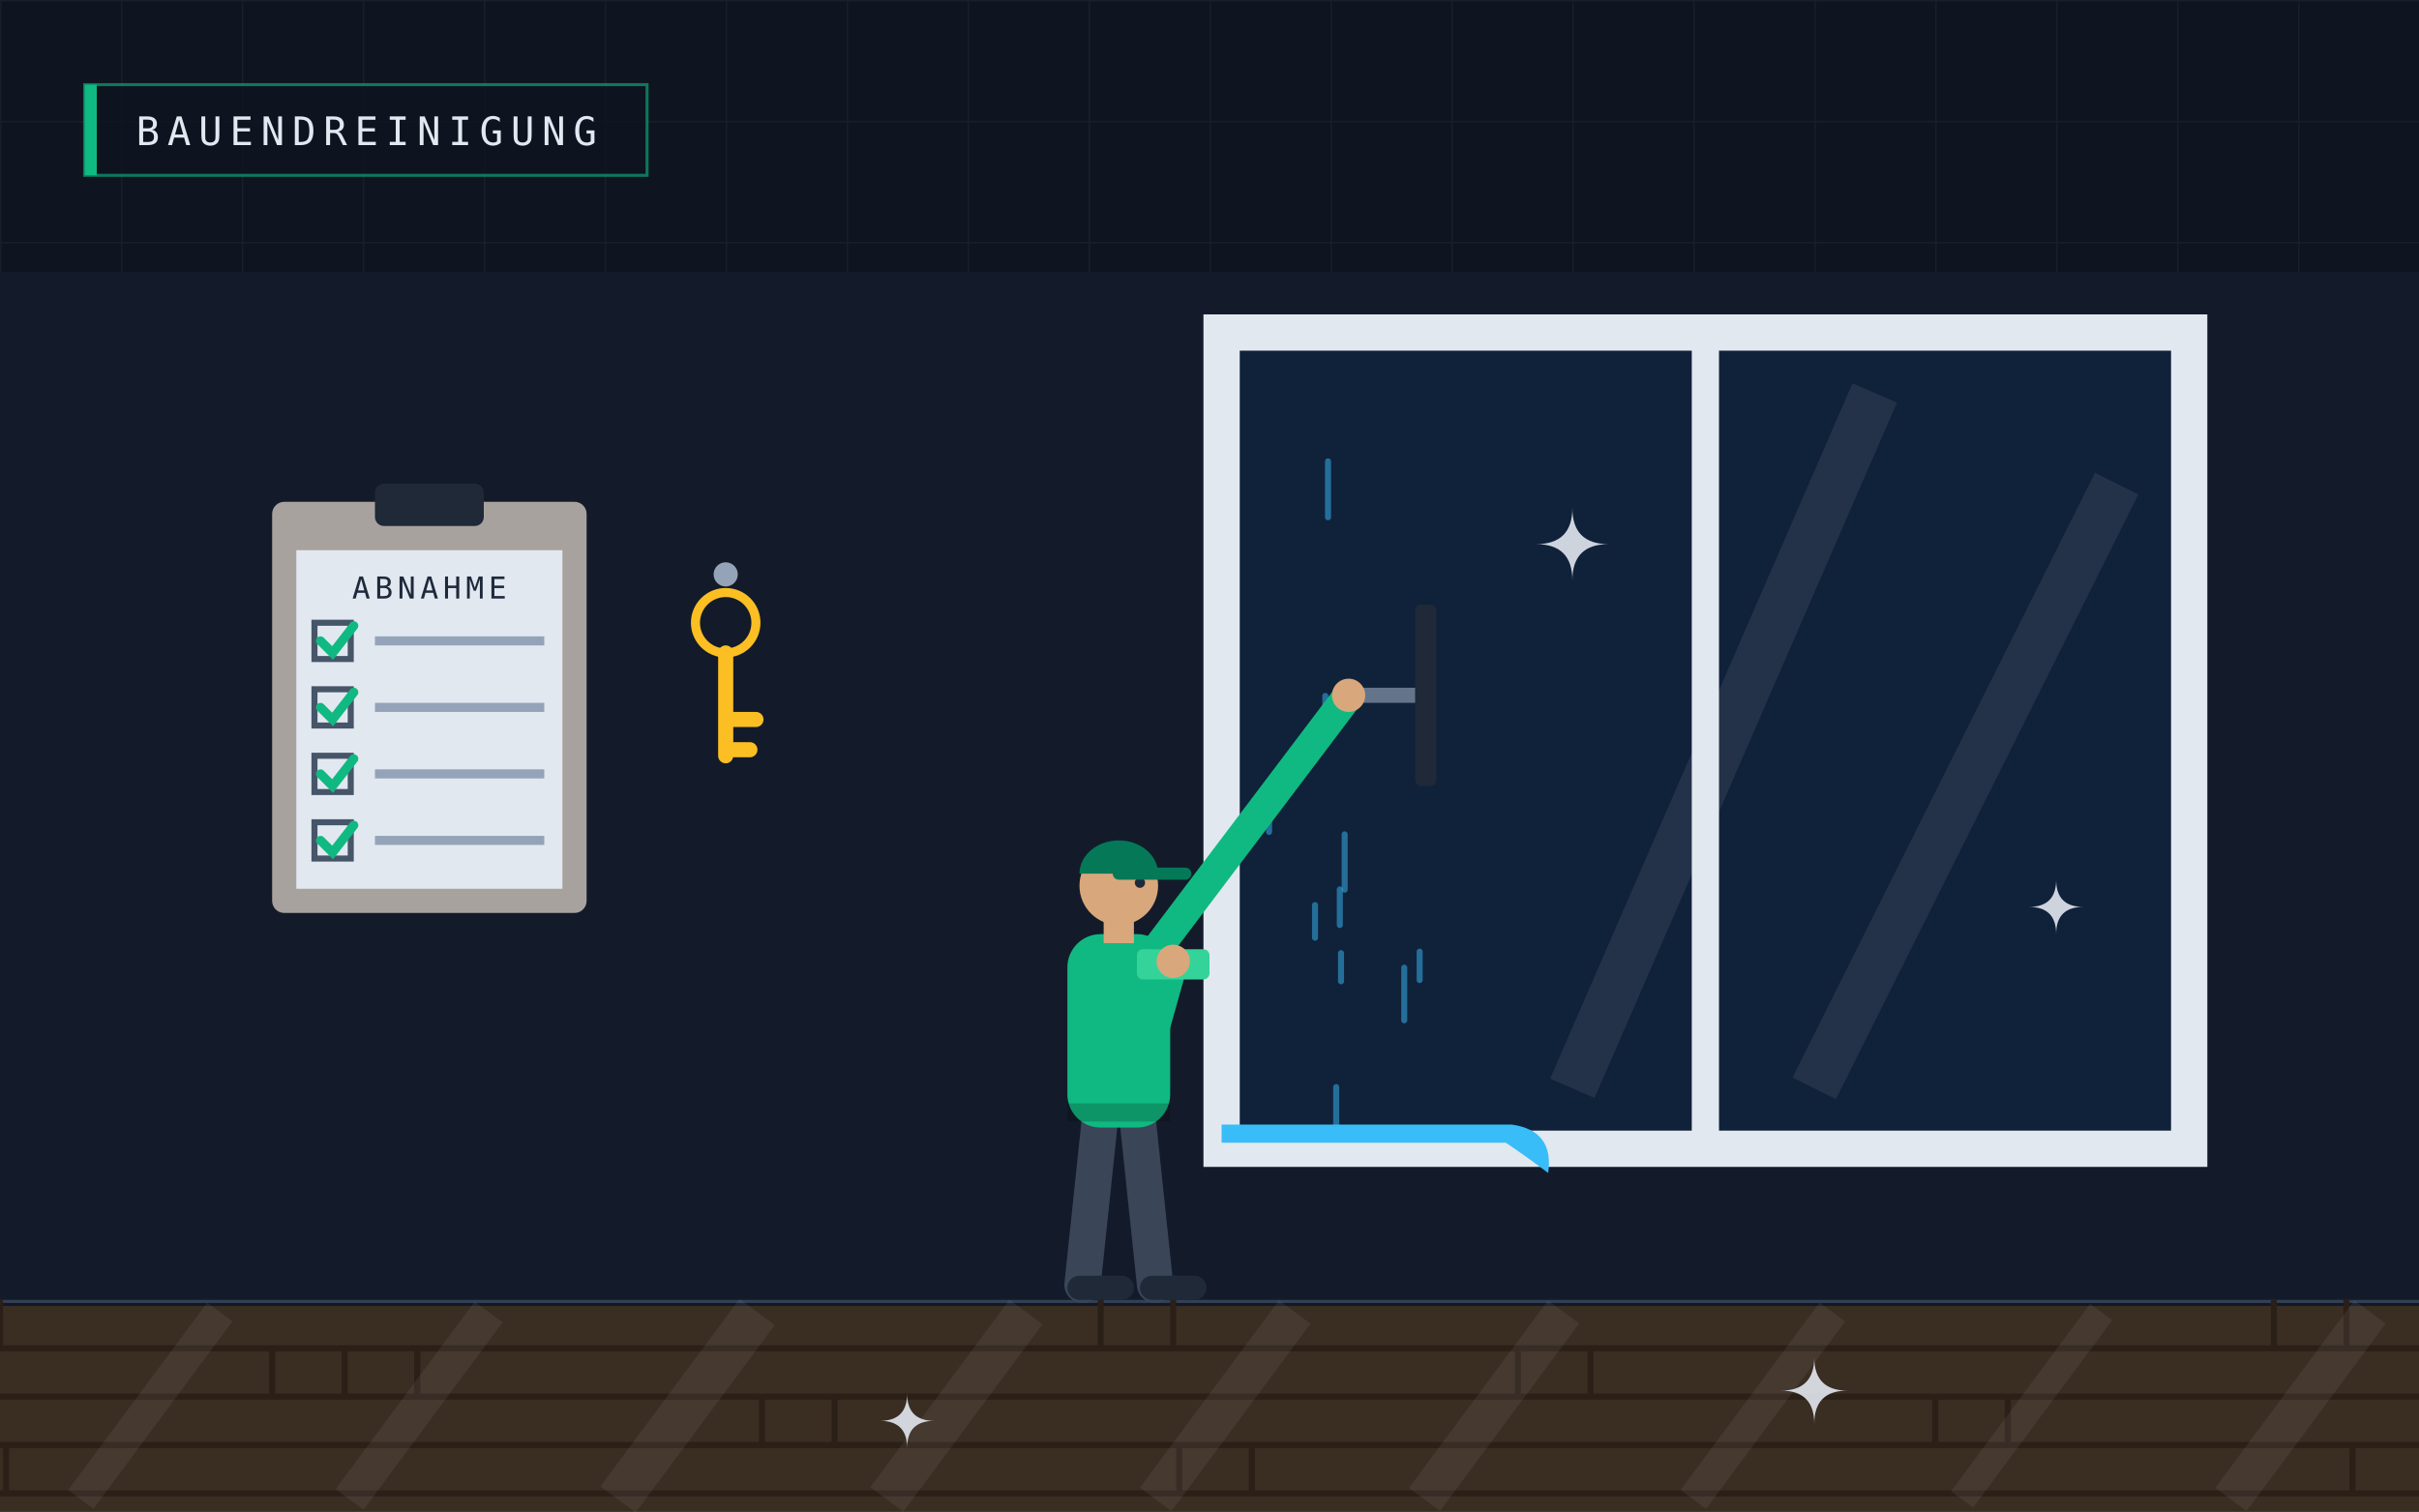
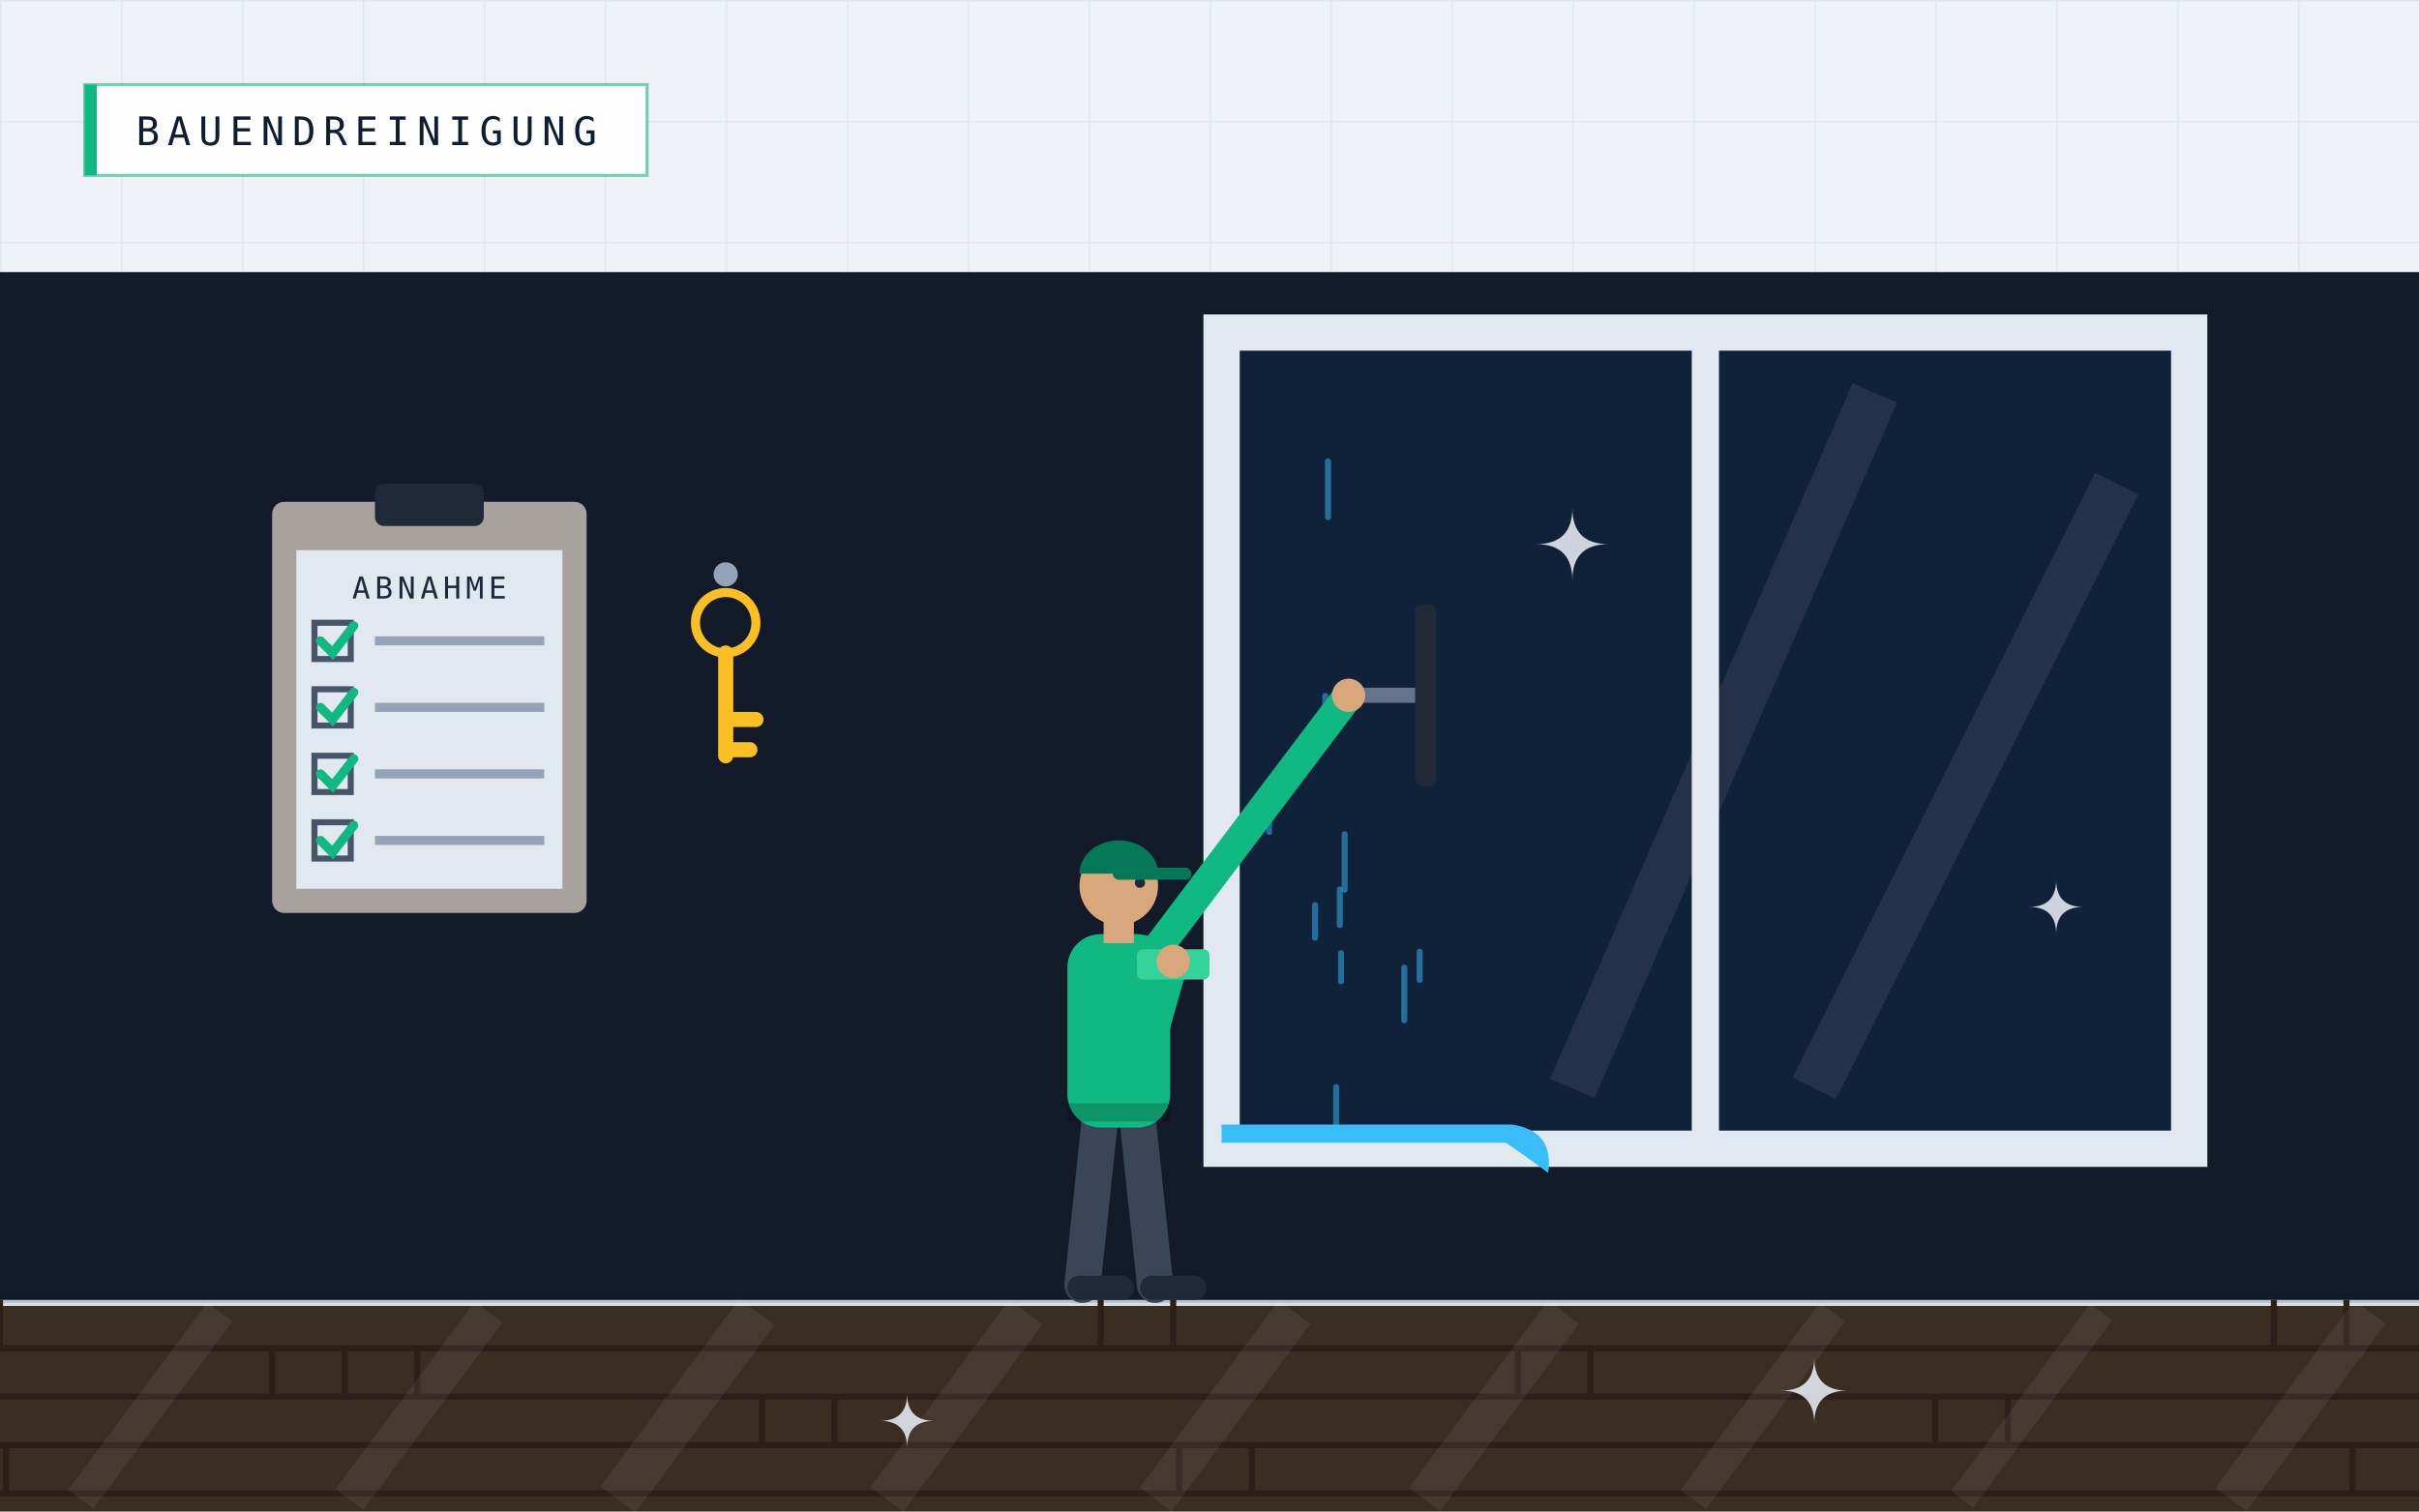
<svg xmlns="http://www.w3.org/2000/svg" viewBox="0 0 800 500" role="img" aria-label="BAUENDREINIGUNG">
  <defs>
    <pattern id="grid" width="40" height="40" patternUnits="userSpaceOnUse">
-       <path d="M40 0H0V40" fill="none" stroke="#fff" stroke-opacity=".045" />
+       <path d="M40 0H0V40" fill="none" stroke="#023066" stroke-opacity=".06" />
    </pattern>
  </defs>
-   <rect width="800" height="500" fill="#0e1420" />
+   <rect width="800" height="500" fill="#eef2f7" />
  <rect width="800" height="430" fill="url(#grid)" />
-   <rect y="430" width="800" height="70" fill="#111827" />
-   <path d="M0 430H800" stroke="#334155" stroke-width="2" />
+   <rect y="430" width="800" height="70" fill="#d9dfe7" />
+   <path d="M0 430H800" stroke="#b8c2ce" stroke-width="2" />
  <rect y="90" width="800" height="340" fill="#131b2a" />
  <rect x="404" y="110" width="320" height="270" fill="#10213a" />
  <path d="M469.5 314.8v9.4" stroke="#38bdf8" stroke-opacity=".5" stroke-width="2" stroke-linecap="round" />
  <path d="M441.9 359.6v18.7" stroke="#38bdf8" stroke-opacity=".5" stroke-width="2" stroke-linecap="round" />
  <path d="M438.3 230.2v10.5" stroke="#38bdf8" stroke-opacity=".5" stroke-width="2" stroke-linecap="round" />
  <path d="M443.1 294.2v11.8" stroke="#38bdf8" stroke-opacity=".5" stroke-width="2" stroke-linecap="round" />
  <path d="M443.5 315.3v9.3" stroke="#38bdf8" stroke-opacity=".5" stroke-width="2" stroke-linecap="round" />
  <path d="M434.9 299.4v10.8" stroke="#38bdf8" stroke-opacity=".5" stroke-width="2" stroke-linecap="round" />
  <path d="M464.4 320.1v17.4" stroke="#38bdf8" stroke-opacity=".5" stroke-width="2" stroke-linecap="round" />
  <path d="M419.7 266.6v8.6" stroke="#38bdf8" stroke-opacity=".5" stroke-width="2" stroke-linecap="round" />
  <path d="M439.2 152.6v18.5" stroke="#38bdf8" stroke-opacity=".5" stroke-width="2" stroke-linecap="round" />
  <path d="M444.7 276v18.3" stroke="#38bdf8" stroke-opacity=".5" stroke-width="2" stroke-linecap="round" />
  <path d="M520 360L620 130M600 360L700 160" stroke="#fff" stroke-opacity=".08" stroke-width="16" />
  <rect x="404" y="110" width="320" height="270" fill="none" stroke="#e2e8f0" stroke-width="12" />
  <path d="M564 110V380" stroke="#e2e8f0" stroke-width="9" />
  <rect x="404" y="372" width="96" height="6" fill="#38bdf8" />
  <path d="M500 372q14 2 12 16q-8 -6 -14 -10z" fill="#38bdf8" />
  <rect x="90" y="166" width="104" height="136" rx="4" fill="#a8a29e" />
  <rect x="98" y="182" width="88" height="112" fill="#e2e8f0" />
  <rect x="124" y="160" width="36" height="14" rx="3" fill="#1f2937" />
  <text x="142" y="198" text-anchor="middle" font-family="ui-monospace,SFMono-Regular,Menlo,Consolas,monospace" font-size="10" letter-spacing="1.5" fill="#1e293b">ABNAHME</text>
  <rect x="104" y="206" width="12" height="12" fill="none" stroke="#475569" stroke-width="2" />
  <path d="M106 212l4 4 7 -9" fill="none" stroke="#10b981" stroke-width="3" stroke-linecap="round" />
  <path d="M124 212h56" stroke="#94a3b8" stroke-width="3" />
  <rect x="104" y="228" width="12" height="12" fill="none" stroke="#475569" stroke-width="2" />
  <path d="M106 234l4 4 7 -9" fill="none" stroke="#10b981" stroke-width="3" stroke-linecap="round" />
  <path d="M124 234h56" stroke="#94a3b8" stroke-width="3" />
  <rect x="104" y="250" width="12" height="12" fill="none" stroke="#475569" stroke-width="2" />
  <path d="M106 256l4 4 7 -9" fill="none" stroke="#10b981" stroke-width="3" stroke-linecap="round" />
  <path d="M124 256h56" stroke="#94a3b8" stroke-width="3" />
  <rect x="104" y="272" width="12" height="12" fill="none" stroke="#475569" stroke-width="2" />
  <path d="M106 278l4 4 7 -9" fill="none" stroke="#10b981" stroke-width="3" stroke-linecap="round" />
  <path d="M124 278h56" stroke="#94a3b8" stroke-width="3" />
  <circle cx="240" cy="190" r="4" fill="#94a3b8" />
  <circle cx="240" cy="206" r="10" fill="none" stroke="#fbbf24" stroke-width="3" />
  <path d="M240 216v34M240 238h10M240 248h8" stroke="#fbbf24" stroke-width="5" stroke-linecap="round" />
  <rect y="432" width="800" height="68" fill="#3a2d22" />
  <path d="M0 446H800" stroke="#2a2018" stroke-width="2" />
  <path d="M0 462H800" stroke="#2a2018" stroke-width="2" />
  <path d="M0 478H800" stroke="#2a2018" stroke-width="2" />
  <path d="M0 494H800" stroke="#2a2018" stroke-width="2" />
  <path d="M0 430v16" stroke="#2a2018" stroke-width="2" />
  <path d="M138 446v16" stroke="#2a2018" stroke-width="2" />
  <path d="M276 462v16" stroke="#2a2018" stroke-width="2" />
  <path d="M414 478v16" stroke="#2a2018" stroke-width="2" />
  <path d="M388 430v16" stroke="#2a2018" stroke-width="2" />
  <path d="M526 446v16" stroke="#2a2018" stroke-width="2" />
  <path d="M664 462v16" stroke="#2a2018" stroke-width="2" />
  <path d="M2 478v16" stroke="#2a2018" stroke-width="2" />
  <path d="M776 430v16" stroke="#2a2018" stroke-width="2" />
  <path d="M114 446v16" stroke="#2a2018" stroke-width="2" />
  <path d="M252 462v16" stroke="#2a2018" stroke-width="2" />
  <path d="M390 478v16" stroke="#2a2018" stroke-width="2" />
  <path d="M364 430v16" stroke="#2a2018" stroke-width="2" />
  <path d="M502 446v16" stroke="#2a2018" stroke-width="2" />
  <path d="M640 462v16" stroke="#2a2018" stroke-width="2" />
  <path d="M778 478v16" stroke="#2a2018" stroke-width="2" />
  <path d="M752 430v16" stroke="#2a2018" stroke-width="2" />
  <path d="M90 446v16" stroke="#2a2018" stroke-width="2" />
  <path d="M26.7 496L72.7 434" stroke="#fff" stroke-opacity=".06" stroke-width="10.4" />
  <path d="M115.6 496L161.6 434" stroke="#fff" stroke-opacity=".06" stroke-width="11.5" />
  <path d="M204.4 496L250.4 434" stroke="#fff" stroke-opacity=".06" stroke-width="14.5" />
  <path d="M293.3 496L339.3 434" stroke="#fff" stroke-opacity=".06" stroke-width="13.6" />
  <path d="M382.2 496L428.2 434" stroke="#fff" stroke-opacity=".06" stroke-width="13" />
  <path d="M471.1 496L517.1 434" stroke="#fff" stroke-opacity=".06" stroke-width="12.8" />
  <path d="M560 496L606 434" stroke="#fff" stroke-opacity=".06" stroke-width="10.5" />
  <path d="M648.9 496L694.9 434" stroke="#fff" stroke-opacity=".06" stroke-width="9.1" />
  <path d="M737.8 496L783.8 434" stroke="#fff" stroke-opacity=".06" stroke-width="12.9" />
  <g>
    <path d="M364 368L358 425M376 368L382 425" stroke="#3a4558" stroke-width="12" stroke-linecap="round" />
    <path d="M357 426h14M381 426h14" stroke="#1f2937" stroke-width="8" stroke-linecap="round" />
    <path d="M362 320L377.7 354.6L388 318" fill="none" stroke="#10b981" stroke-width="10" stroke-linecap="round" stroke-linejoin="round" />
    <rect x="353" y="309" width="34" height="64" rx="11" fill="#10b981" />
    <path d="M353 368h34" stroke="#000" stroke-opacity=".2" stroke-width="6" />
    <rect x="365" y="304" width="10" height="8" fill="#d9a77c" />
    <circle cx="370" cy="293" r="13" fill="#d9a77c" />
    <circle cx="377" cy="292" r="1.7" fill="#1e293b" />
    <path d="M357 289a13 11 0 0 1 26 0z" fill="#047857" />
    <path d="M370 289h22" stroke="#047857" stroke-width="4" stroke-linecap="round" />
    <path d="M378 320L412 275L446 230" fill="none" stroke="#10b981" stroke-width="10" stroke-linecap="round" stroke-linejoin="round" />
  </g>
  <path d="M446 230H470" stroke="#64748b" stroke-width="5" stroke-linecap="round" />
  <rect x="468" y="200" width="7" height="60" rx="2" fill="#1f2937" />
  <rect x="376" y="314" width="24" height="10" rx="2" fill="#34d399" />
  <circle cx="388" cy="318" r="5.5" fill="#d9a77c" />
  <circle cx="446" cy="230" r="5.5" fill="#d9a77c" />
  <path d="M520 168Q520 180 532 180Q520 180 520 192Q520 180 508 180Q520 180 520 168z" fill="#e2e8f0" fill-opacity="0.9" />
  <path d="M680 291Q680 300 689 300Q680 300 680 309Q680 300 671 300Q680 300 680 291z" fill="#e2e8f0" fill-opacity="0.9" />
  <path d="M300 461Q300 470 309 470Q300 470 300 479Q300 470 291 470Q300 470 300 461z" fill="#e2e8f0" fill-opacity="0.9" />
  <path d="M600 449Q600 460 611 460Q600 460 600 471Q600 460 589 460Q600 460 600 449z" fill="#e2e8f0" fill-opacity="0.9" />
  <g transform="translate(28 28)">
-     <rect width="186" height="30" fill="#0e1420" fill-opacity=".88" stroke="#10b981" stroke-opacity=".6" />
+     <rect width="186" height="30" fill="#fff" fill-opacity=".92" stroke="#10b981" stroke-opacity=".6" />
    <rect width="4" height="30" fill="#10b981" />
-     <text x="17" y="20" font-family="ui-monospace,SFMono-Regular,Menlo,Consolas,monospace" font-size="13" letter-spacing="2.5" fill="#e2e8f0">BAUENDREINIGUNG</text>
+     <text x="17" y="20" font-family="ui-monospace,SFMono-Regular,Menlo,Consolas,monospace" font-size="13" letter-spacing="2.5" fill="#0f1d33">BAUENDREINIGUNG</text>
  </g>
</svg>
